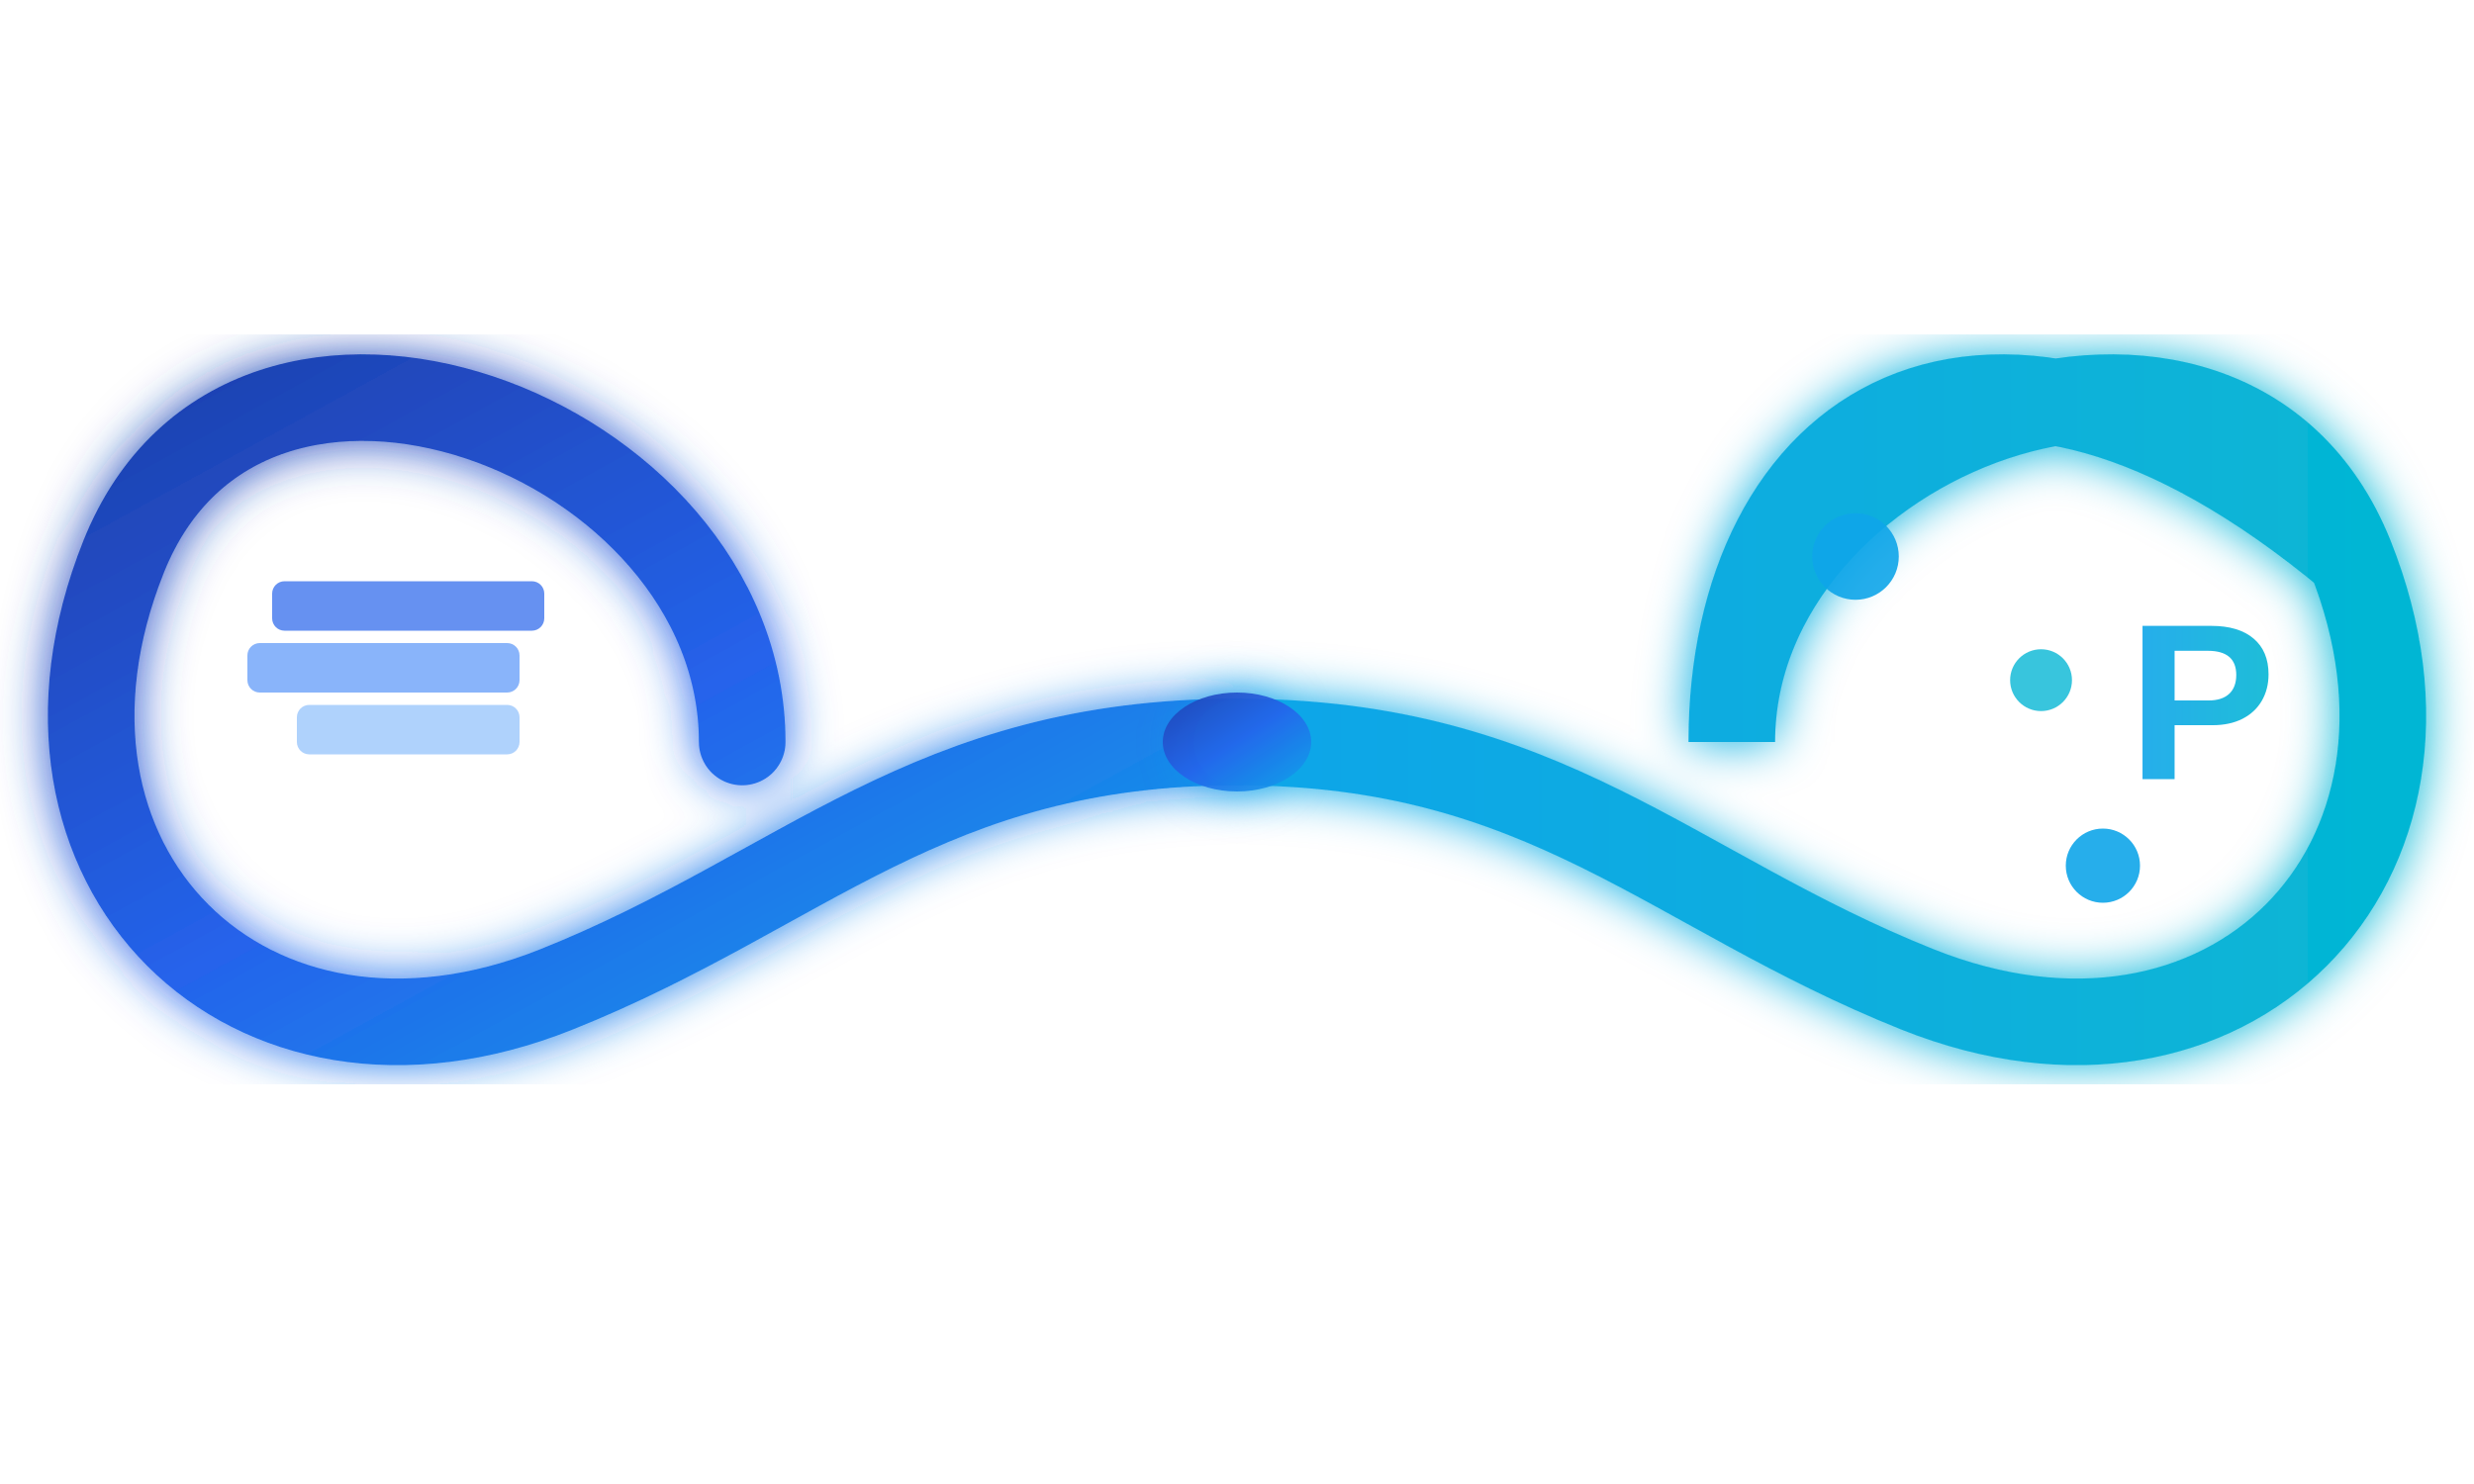
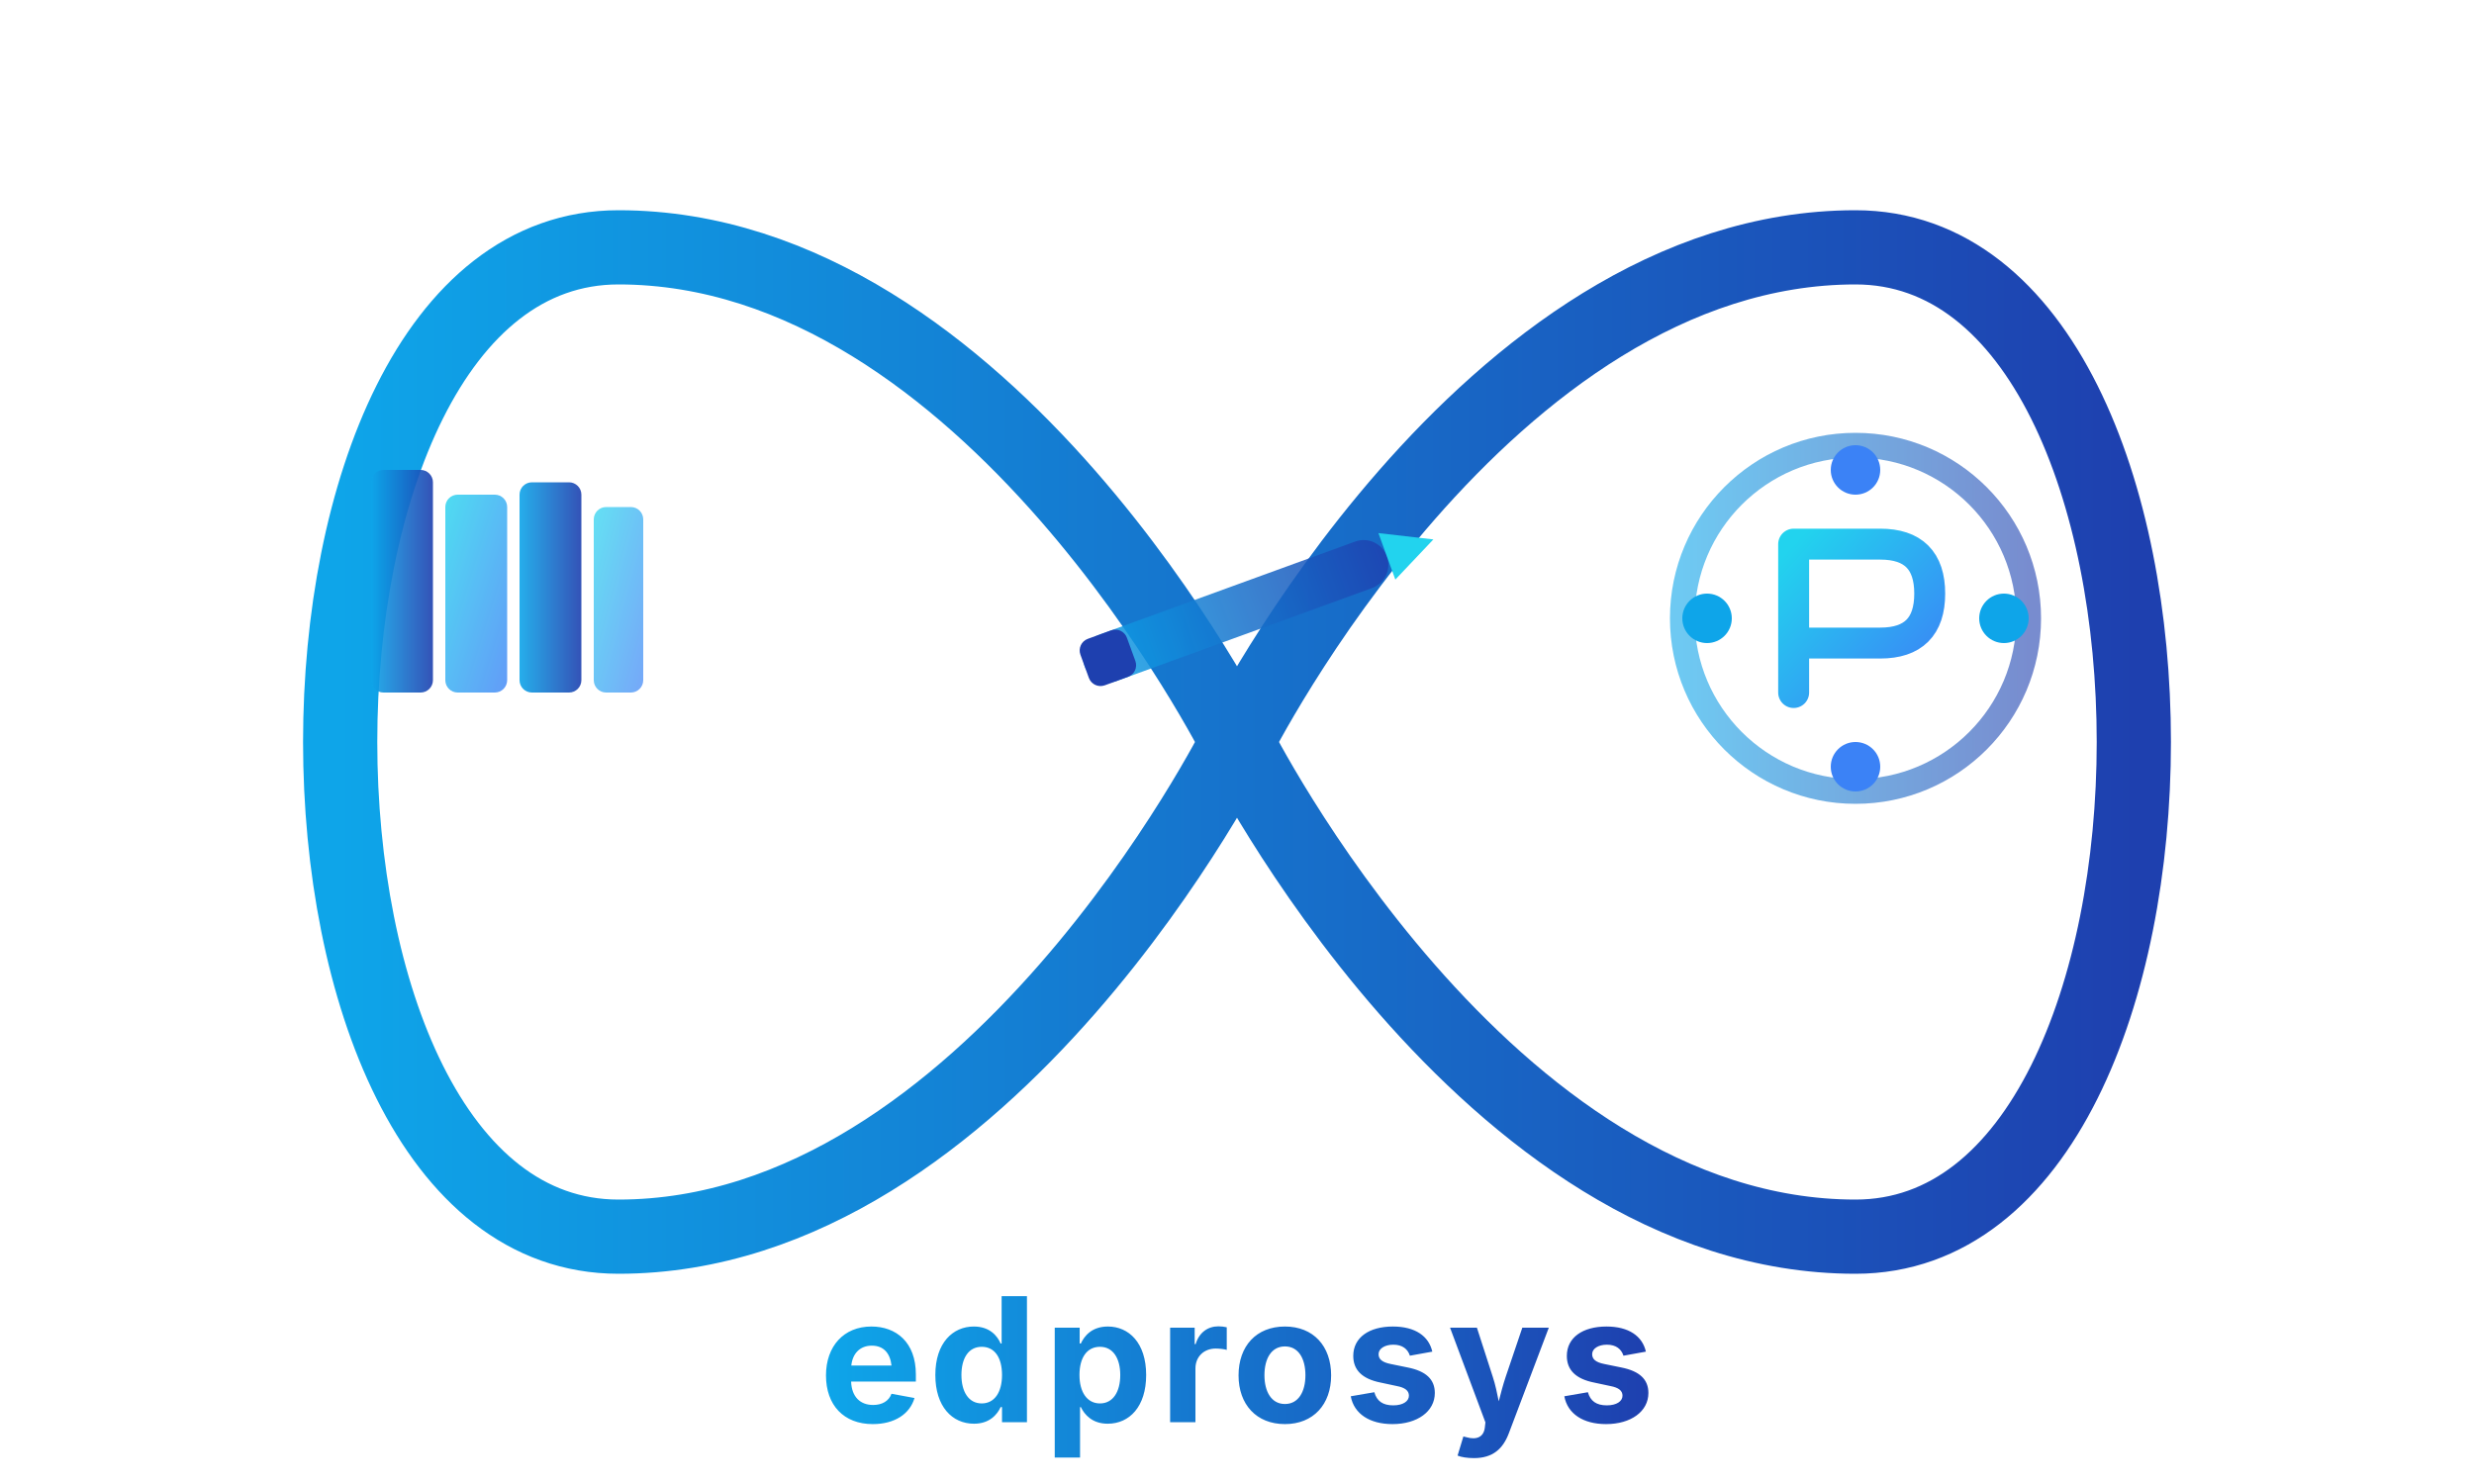
<svg xmlns="http://www.w3.org/2000/svg" viewBox="0 0 200 120" fill="none">
  <defs>
-     <linearGradient id="g1" x1="0%" y1="0%" x2="100%" y2="100%">
-       <stop offset="0%" stop-color="#1E40AF" />
-       <stop offset="50%" stop-color="#2563EB" />
-       <stop offset="100%" stop-color="#0EA5E9" />
+     <linearGradient id="teal_blue" x1="0%" y1="0%" x2="100%" y2="0%">
+       <stop offset="0%" stop-color="#0EA5E9" />
+       <stop offset="100%" stop-color="#1E40AF" />
    </linearGradient>
-     <linearGradient id="g2" x1="0%" y1="0%" x2="100%" y2="0%">
-       <stop offset="0%" stop-color="#0EA5E9" />
-       <stop offset="100%" stop-color="#06B6D4" />
+     <linearGradient id="glow" x1="0%" y1="0%" x2="100%" y2="100%">
+       <stop offset="0%" stop-color="#22D3EE" />
+       <stop offset="100%" stop-color="#3B82F6" />
    </linearGradient>
-     <filter id="glow">
-       <feGaussianBlur stdDeviation="2" result="blur" />
-       <feComposite in="SourceGraphic" in2="blur" operator="over" />
-     </filter>
  </defs>
-   <path d="M 60 60 C 60 35 20 20 10 45 C 0 70 20 90 45 80 C 65 72 75 60 100 60" stroke="url(#g1)" stroke-width="7" stroke-linecap="round" fill="none" filter="url(#glow)" />
-   <path d="M 100 60 C 125 60 135 72 155 80 C 180 90 200 70 190 45 C 180 20 140 35 140 60 C 140 35 160 20 190 45" stroke="url(#g2)" stroke-width="7" stroke-linecap="round" fill="none" filter="url(#glow)" />
-   <ellipse cx="100" cy="60" rx="6" ry="4" fill="url(#g1)" opacity="0.9" />
-   <circle cx="150" cy="45" r="3.5" fill="#0EA5E9" opacity="0.9" />
-   <circle cx="165" cy="55" r="2.5" fill="#06B6D4" opacity="0.8" />
-   <circle cx="170" cy="70" r="3" fill="#0EA5E9" opacity="0.9" />
-   <text x="172" y="63" font-family="Arial" font-weight="900" font-size="18" fill="url(#g2)" opacity="0.9">P</text>
-   <rect x="22" y="47" width="22" height="4" rx="1" fill="#2563EB" opacity="0.7" />
-   <rect x="20" y="52" width="22" height="4" rx="1" fill="#3B82F6" opacity="0.6" />
-   <rect x="24" y="57" width="18" height="4" rx="1" fill="#60A5FA" opacity="0.5" />
+   <path d="M100 60 C100 60 80 20 50 20 C20 20 20 100 50 100 C80 100 100 60 100 60 C100 60 120 20 150 20 C180 20 180 100 150 100 C120 100 100 60 100 60Z" stroke="url(#teal_blue)" stroke-width="6" fill="none" stroke-linecap="round" />
+   <g transform="translate(38,38)">
+     <rect x="-8" y="0" width="5" height="18" rx="1" fill="url(#teal_blue)" opacity="0.9" />
+     <rect x="-2" y="2" width="5" height="16" rx="1" fill="url(#glow)" opacity="0.8" />
+     <rect x="4" y="1" width="5" height="17" rx="1" fill="url(#teal_blue)" opacity="0.9" />
+     <rect x="10" y="3" width="4" height="15" rx="1" fill="url(#glow)" opacity="0.7" />
+   </g>
+   <g transform="translate(138,38)">
+     <circle cx="12" cy="12" r="14" stroke="url(#teal_blue)" stroke-width="2" fill="none" opacity="0.6" />
+     <circle cx="0" cy="12" r="2" fill="#0EA5E9" />
+     <circle cx="24" cy="12" r="2" fill="#0EA5E9" />
+     <circle cx="12" cy="0" r="2" fill="#3B82F6" />
+     <circle cx="12" cy="24" r="2" fill="#3B82F6" />
+     <path d="M7 6 L7 18 M7 6 L14 6 Q18 6 18 10 Q18 14 14 14 L7 14" stroke="url(#glow)" stroke-width="2.5" fill="none" stroke-linecap="round" stroke-linejoin="round" />
+   </g>
+   <g transform="translate(87,52) rotate(-20)">
+     <rect x="0" y="0" width="26" height="4" rx="2" fill="url(#teal_blue)" opacity="0.85" />
+     <polygon points="26,0 26,4 30,2" fill="#22D3EE" />
+     <rect x="0" y="0" width="4" height="4" rx="1" fill="#1E40AF" />
+   </g>
+   <text x="100" y="115" font-family="system-ui, -apple-system, sans-serif" font-size="14" font-weight="700" fill="url(#teal_blue)" text-anchor="middle" letter-spacing="0.5">
+     edprosys
+   </text>
</svg>
